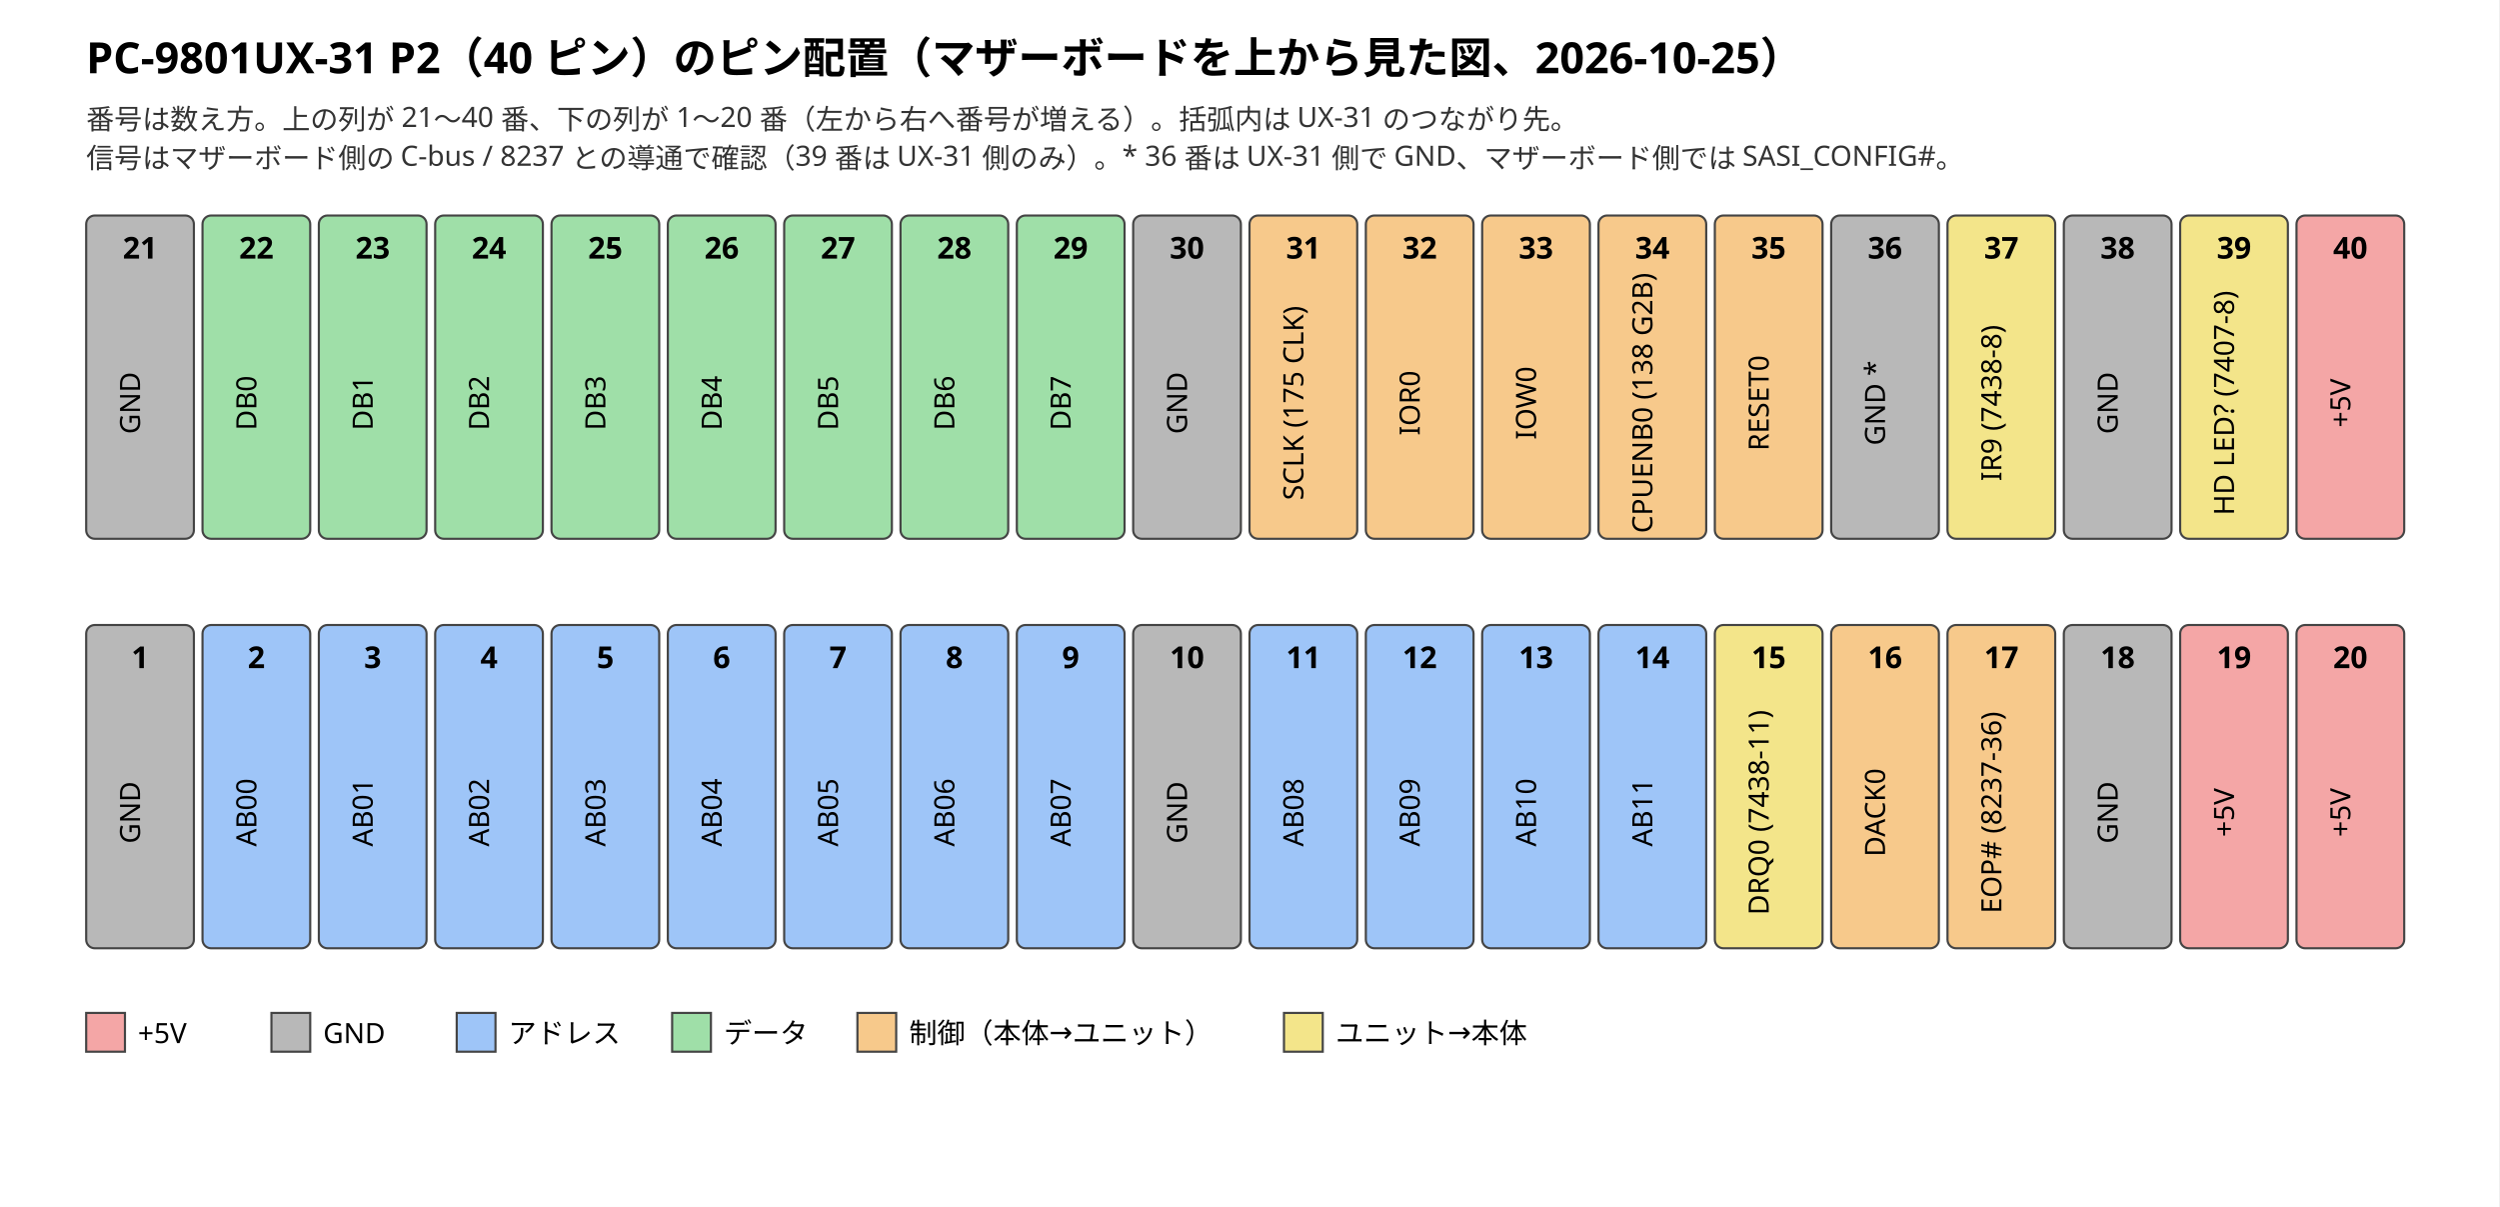
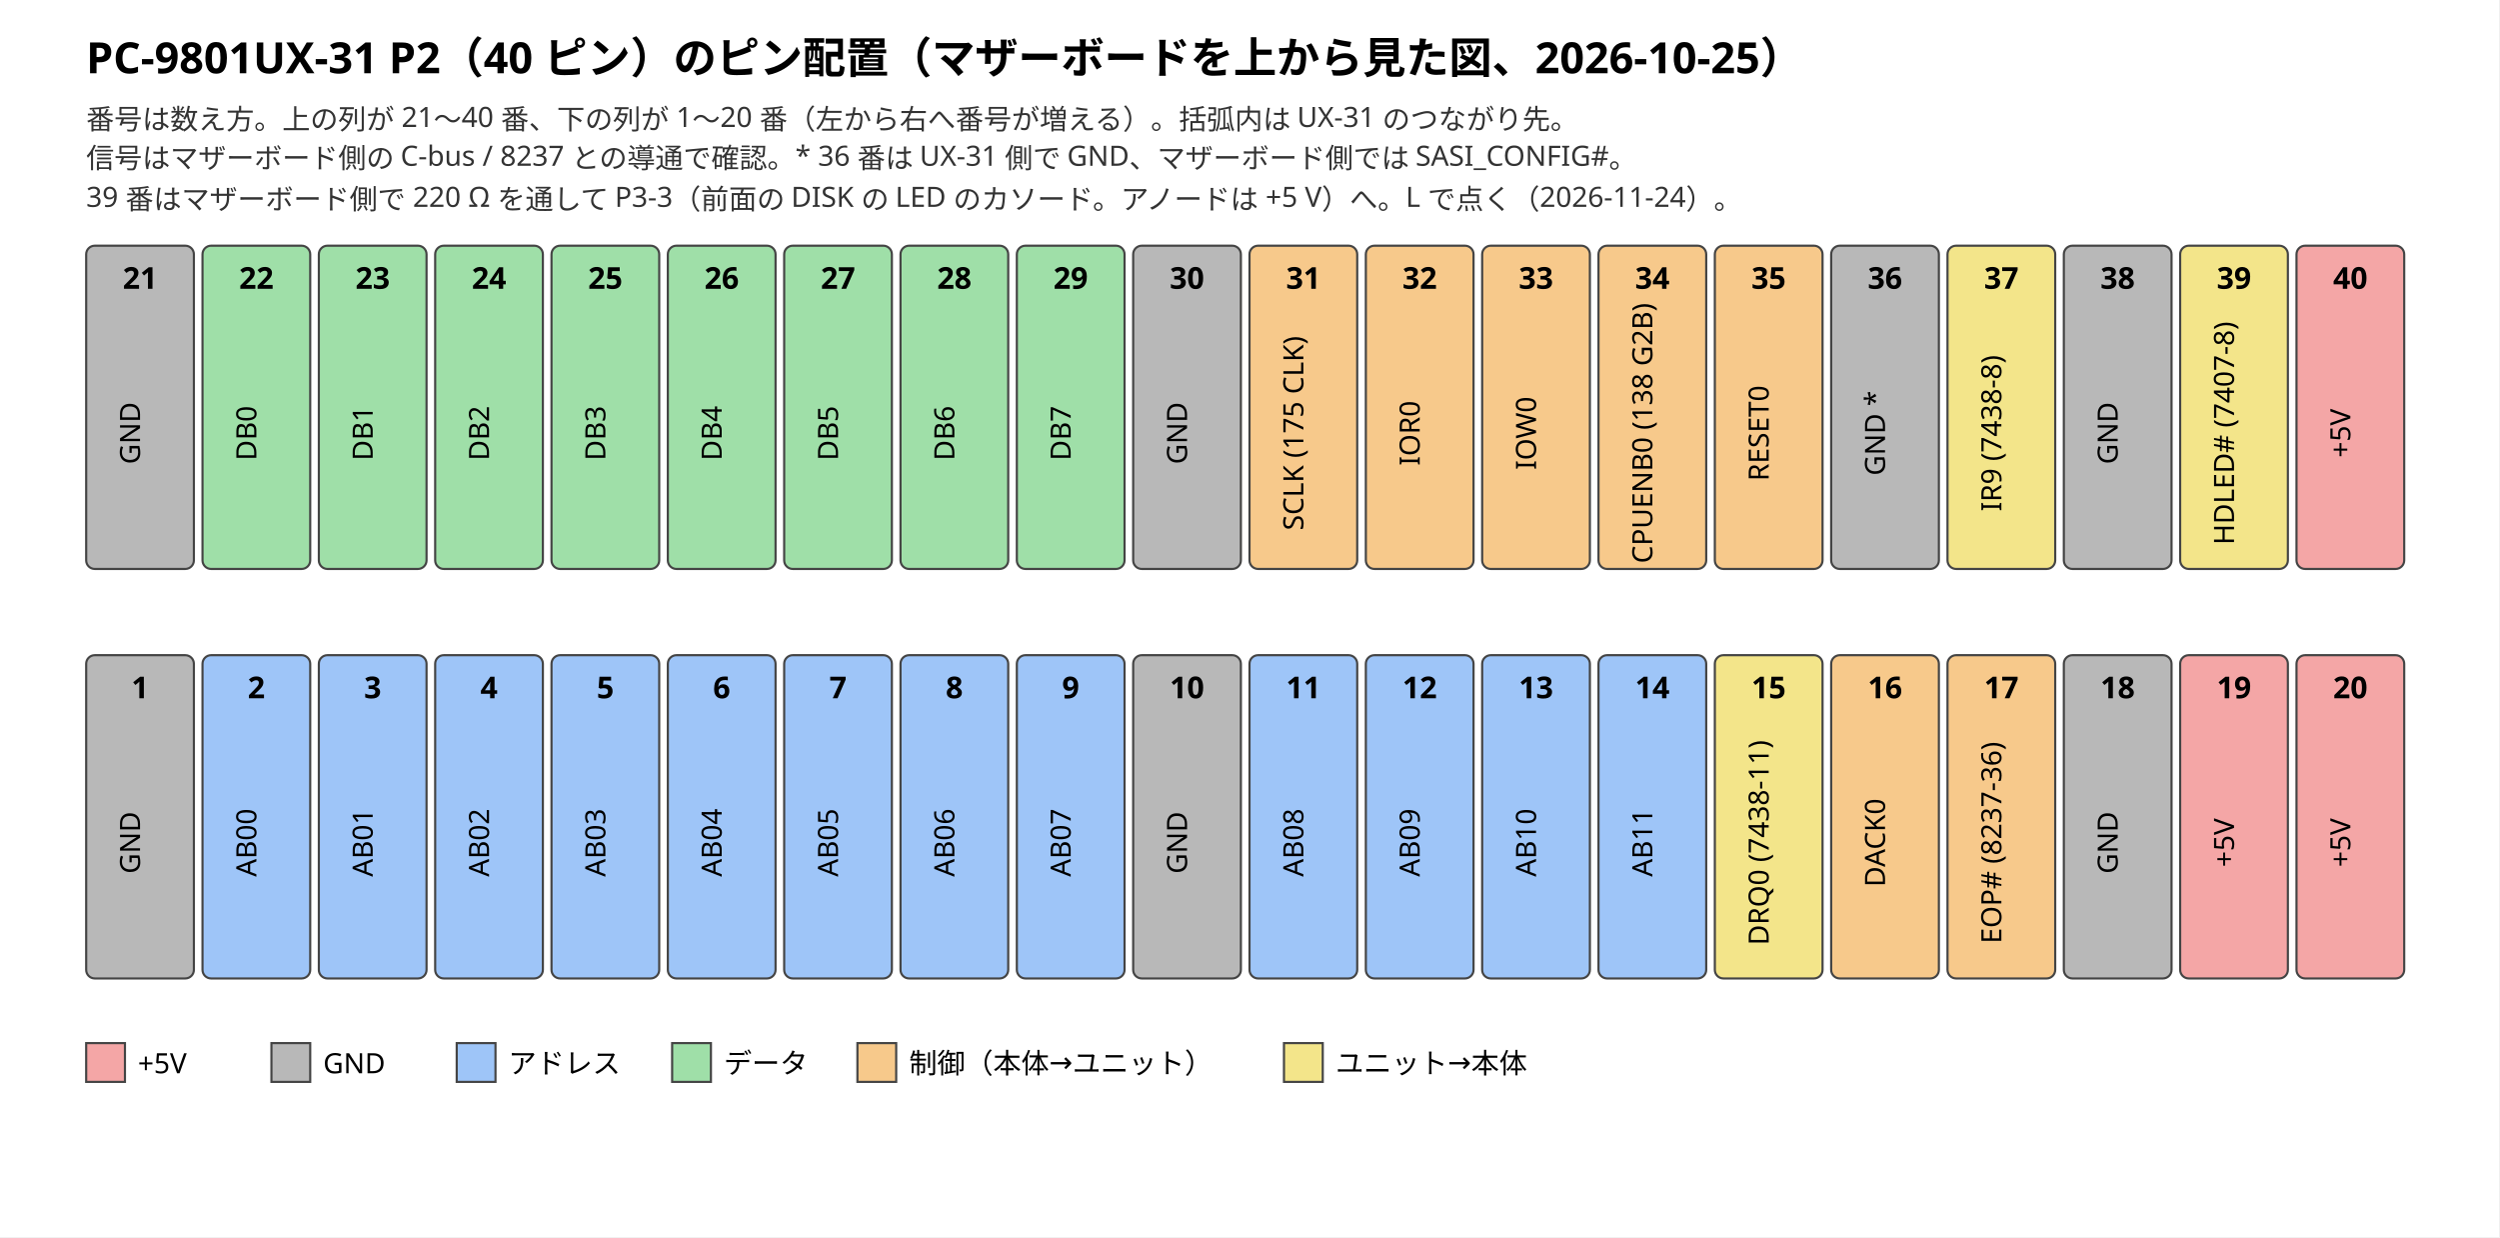
- <svg xmlns="http://www.w3.org/2000/svg" width="1160" height="560" viewBox="0 0 1160 560" font-family="sans-serif">
-   <rect width="1160" height="560" fill="#ffffff" />
+ <svg xmlns="http://www.w3.org/2000/svg" width="1160" height="574" viewBox="0 0 1160 574" font-family="sans-serif">
+   <rect width="1160" height="574" fill="#ffffff" />
  <text x="40" y="34" font-size="20" font-weight="bold" fill="#000">PC-9801UX-31 P2（40 ピン）のピン配置（マザーボードを上から見た図、2026-10-25）</text>
  <text x="40" y="60" font-size="13" fill="#333">番号は数え方。上の列が 21〜40 番、下の列が 1〜20 番（左から右へ番号が増える）。括弧内は UX-31 のつながり先。</text>
-   <text x="40" y="78" font-size="13" fill="#333">信号はマザーボード側の C-bus / 8237 との導通で確認（39 番は UX-31 側のみ）。* 36 番は UX-31 側で GND、マザーボード側では SASI_CONFIG#。</text>
-   <rect x="40" y="100" width="50" height="150" rx="4" fill="#b8b8b8" stroke="#444" />
-   <text x="65.0" y="120" font-size="14" font-weight="bold" text-anchor="middle" fill="#000">21</text>
-   <text x="65.0" y="187.0" font-size="13" text-anchor="middle" fill="#000" transform="rotate(-90 65.0 187.0)">GND</text>
-   <rect x="94" y="100" width="50" height="150" rx="4" fill="#9fdfa8" stroke="#444" />
-   <text x="119.0" y="120" font-size="14" font-weight="bold" text-anchor="middle" fill="#000">22</text>
-   <text x="119.0" y="187.0" font-size="13" text-anchor="middle" fill="#000" transform="rotate(-90 119.0 187.0)">DB0</text>
-   <rect x="148" y="100" width="50" height="150" rx="4" fill="#9fdfa8" stroke="#444" />
-   <text x="173.0" y="120" font-size="14" font-weight="bold" text-anchor="middle" fill="#000">23</text>
-   <text x="173.0" y="187.0" font-size="13" text-anchor="middle" fill="#000" transform="rotate(-90 173.0 187.0)">DB1</text>
-   <rect x="202" y="100" width="50" height="150" rx="4" fill="#9fdfa8" stroke="#444" />
-   <text x="227.0" y="120" font-size="14" font-weight="bold" text-anchor="middle" fill="#000">24</text>
-   <text x="227.0" y="187.0" font-size="13" text-anchor="middle" fill="#000" transform="rotate(-90 227.0 187.0)">DB2</text>
-   <rect x="256" y="100" width="50" height="150" rx="4" fill="#9fdfa8" stroke="#444" />
-   <text x="281.0" y="120" font-size="14" font-weight="bold" text-anchor="middle" fill="#000">25</text>
-   <text x="281.0" y="187.0" font-size="13" text-anchor="middle" fill="#000" transform="rotate(-90 281.0 187.0)">DB3</text>
-   <rect x="310" y="100" width="50" height="150" rx="4" fill="#9fdfa8" stroke="#444" />
-   <text x="335.0" y="120" font-size="14" font-weight="bold" text-anchor="middle" fill="#000">26</text>
-   <text x="335.0" y="187.0" font-size="13" text-anchor="middle" fill="#000" transform="rotate(-90 335.0 187.0)">DB4</text>
-   <rect x="364" y="100" width="50" height="150" rx="4" fill="#9fdfa8" stroke="#444" />
-   <text x="389.0" y="120" font-size="14" font-weight="bold" text-anchor="middle" fill="#000">27</text>
-   <text x="389.0" y="187.0" font-size="13" text-anchor="middle" fill="#000" transform="rotate(-90 389.0 187.0)">DB5</text>
-   <rect x="418" y="100" width="50" height="150" rx="4" fill="#9fdfa8" stroke="#444" />
-   <text x="443.0" y="120" font-size="14" font-weight="bold" text-anchor="middle" fill="#000">28</text>
-   <text x="443.0" y="187.0" font-size="13" text-anchor="middle" fill="#000" transform="rotate(-90 443.0 187.0)">DB6</text>
-   <rect x="472" y="100" width="50" height="150" rx="4" fill="#9fdfa8" stroke="#444" />
-   <text x="497.0" y="120" font-size="14" font-weight="bold" text-anchor="middle" fill="#000">29</text>
-   <text x="497.0" y="187.0" font-size="13" text-anchor="middle" fill="#000" transform="rotate(-90 497.0 187.0)">DB7</text>
-   <rect x="526" y="100" width="50" height="150" rx="4" fill="#b8b8b8" stroke="#444" />
-   <text x="551.0" y="120" font-size="14" font-weight="bold" text-anchor="middle" fill="#000">30</text>
-   <text x="551.0" y="187.0" font-size="13" text-anchor="middle" fill="#000" transform="rotate(-90 551.0 187.0)">GND</text>
-   <rect x="580" y="100" width="50" height="150" rx="4" fill="#f7c98b" stroke="#444" />
-   <text x="605.0" y="120" font-size="14" font-weight="bold" text-anchor="middle" fill="#000">31</text>
-   <text x="605.0" y="187.0" font-size="13" text-anchor="middle" fill="#000" transform="rotate(-90 605.0 187.0)">SCLK (175 CLK)</text>
-   <rect x="634" y="100" width="50" height="150" rx="4" fill="#f7c98b" stroke="#444" />
-   <text x="659.0" y="120" font-size="14" font-weight="bold" text-anchor="middle" fill="#000">32</text>
-   <text x="659.0" y="187.0" font-size="13" text-anchor="middle" fill="#000" transform="rotate(-90 659.0 187.0)">IOR0</text>
-   <rect x="688" y="100" width="50" height="150" rx="4" fill="#f7c98b" stroke="#444" />
-   <text x="713.0" y="120" font-size="14" font-weight="bold" text-anchor="middle" fill="#000">33</text>
-   <text x="713.0" y="187.0" font-size="13" text-anchor="middle" fill="#000" transform="rotate(-90 713.0 187.0)">IOW0</text>
-   <rect x="742" y="100" width="50" height="150" rx="4" fill="#f7c98b" stroke="#444" />
-   <text x="767.0" y="120" font-size="14" font-weight="bold" text-anchor="middle" fill="#000">34</text>
-   <text x="767.0" y="187.0" font-size="13" text-anchor="middle" fill="#000" transform="rotate(-90 767.0 187.0)">CPUENB0 (138 G2B)</text>
-   <rect x="796" y="100" width="50" height="150" rx="4" fill="#f7c98b" stroke="#444" />
-   <text x="821.0" y="120" font-size="14" font-weight="bold" text-anchor="middle" fill="#000">35</text>
-   <text x="821.0" y="187.0" font-size="13" text-anchor="middle" fill="#000" transform="rotate(-90 821.0 187.0)">RESET0</text>
-   <rect x="850" y="100" width="50" height="150" rx="4" fill="#b8b8b8" stroke="#444" />
-   <text x="875.0" y="120" font-size="14" font-weight="bold" text-anchor="middle" fill="#000">36</text>
-   <text x="875.0" y="187.0" font-size="13" text-anchor="middle" fill="#000" transform="rotate(-90 875.0 187.0)">GND *</text>
-   <rect x="904" y="100" width="50" height="150" rx="4" fill="#f3e58a" stroke="#444" />
-   <text x="929.0" y="120" font-size="14" font-weight="bold" text-anchor="middle" fill="#000">37</text>
-   <text x="929.0" y="187.0" font-size="13" text-anchor="middle" fill="#000" transform="rotate(-90 929.0 187.0)">IR9 (7438-8)</text>
-   <rect x="958" y="100" width="50" height="150" rx="4" fill="#b8b8b8" stroke="#444" />
-   <text x="983.0" y="120" font-size="14" font-weight="bold" text-anchor="middle" fill="#000">38</text>
-   <text x="983.0" y="187.0" font-size="13" text-anchor="middle" fill="#000" transform="rotate(-90 983.0 187.0)">GND</text>
-   <rect x="1012" y="100" width="50" height="150" rx="4" fill="#f3e58a" stroke="#444" />
-   <text x="1037.0" y="120" font-size="14" font-weight="bold" text-anchor="middle" fill="#000">39</text>
-   <text x="1037.0" y="187.0" font-size="13" text-anchor="middle" fill="#000" transform="rotate(-90 1037.0 187.0)">HD LED? (7407-8)</text>
-   <rect x="1066" y="100" width="50" height="150" rx="4" fill="#f4a6a6" stroke="#444" />
-   <text x="1091.0" y="120" font-size="14" font-weight="bold" text-anchor="middle" fill="#000">40</text>
-   <text x="1091.0" y="187.0" font-size="13" text-anchor="middle" fill="#000" transform="rotate(-90 1091.0 187.0)">+5V</text>
-   <rect x="40" y="290" width="50" height="150" rx="4" fill="#b8b8b8" stroke="#444" />
-   <text x="65.0" y="310" font-size="14" font-weight="bold" text-anchor="middle" fill="#000">1</text>
-   <text x="65.0" y="377.0" font-size="13" text-anchor="middle" fill="#000" transform="rotate(-90 65.0 377.0)">GND</text>
-   <rect x="94" y="290" width="50" height="150" rx="4" fill="#9ec5f8" stroke="#444" />
-   <text x="119.0" y="310" font-size="14" font-weight="bold" text-anchor="middle" fill="#000">2</text>
-   <text x="119.0" y="377.0" font-size="13" text-anchor="middle" fill="#000" transform="rotate(-90 119.0 377.0)">AB00</text>
-   <rect x="148" y="290" width="50" height="150" rx="4" fill="#9ec5f8" stroke="#444" />
-   <text x="173.0" y="310" font-size="14" font-weight="bold" text-anchor="middle" fill="#000">3</text>
-   <text x="173.0" y="377.0" font-size="13" text-anchor="middle" fill="#000" transform="rotate(-90 173.0 377.0)">AB01</text>
-   <rect x="202" y="290" width="50" height="150" rx="4" fill="#9ec5f8" stroke="#444" />
-   <text x="227.0" y="310" font-size="14" font-weight="bold" text-anchor="middle" fill="#000">4</text>
-   <text x="227.0" y="377.0" font-size="13" text-anchor="middle" fill="#000" transform="rotate(-90 227.0 377.0)">AB02</text>
-   <rect x="256" y="290" width="50" height="150" rx="4" fill="#9ec5f8" stroke="#444" />
-   <text x="281.0" y="310" font-size="14" font-weight="bold" text-anchor="middle" fill="#000">5</text>
-   <text x="281.0" y="377.0" font-size="13" text-anchor="middle" fill="#000" transform="rotate(-90 281.0 377.0)">AB03</text>
-   <rect x="310" y="290" width="50" height="150" rx="4" fill="#9ec5f8" stroke="#444" />
-   <text x="335.0" y="310" font-size="14" font-weight="bold" text-anchor="middle" fill="#000">6</text>
-   <text x="335.0" y="377.0" font-size="13" text-anchor="middle" fill="#000" transform="rotate(-90 335.0 377.0)">AB04</text>
-   <rect x="364" y="290" width="50" height="150" rx="4" fill="#9ec5f8" stroke="#444" />
-   <text x="389.0" y="310" font-size="14" font-weight="bold" text-anchor="middle" fill="#000">7</text>
-   <text x="389.0" y="377.0" font-size="13" text-anchor="middle" fill="#000" transform="rotate(-90 389.0 377.0)">AB05</text>
-   <rect x="418" y="290" width="50" height="150" rx="4" fill="#9ec5f8" stroke="#444" />
-   <text x="443.0" y="310" font-size="14" font-weight="bold" text-anchor="middle" fill="#000">8</text>
-   <text x="443.0" y="377.0" font-size="13" text-anchor="middle" fill="#000" transform="rotate(-90 443.0 377.0)">AB06</text>
-   <rect x="472" y="290" width="50" height="150" rx="4" fill="#9ec5f8" stroke="#444" />
-   <text x="497.0" y="310" font-size="14" font-weight="bold" text-anchor="middle" fill="#000">9</text>
-   <text x="497.0" y="377.0" font-size="13" text-anchor="middle" fill="#000" transform="rotate(-90 497.0 377.0)">AB07</text>
-   <rect x="526" y="290" width="50" height="150" rx="4" fill="#b8b8b8" stroke="#444" />
-   <text x="551.0" y="310" font-size="14" font-weight="bold" text-anchor="middle" fill="#000">10</text>
-   <text x="551.0" y="377.0" font-size="13" text-anchor="middle" fill="#000" transform="rotate(-90 551.0 377.0)">GND</text>
-   <rect x="580" y="290" width="50" height="150" rx="4" fill="#9ec5f8" stroke="#444" />
-   <text x="605.0" y="310" font-size="14" font-weight="bold" text-anchor="middle" fill="#000">11</text>
-   <text x="605.0" y="377.0" font-size="13" text-anchor="middle" fill="#000" transform="rotate(-90 605.0 377.0)">AB08</text>
-   <rect x="634" y="290" width="50" height="150" rx="4" fill="#9ec5f8" stroke="#444" />
-   <text x="659.0" y="310" font-size="14" font-weight="bold" text-anchor="middle" fill="#000">12</text>
-   <text x="659.0" y="377.0" font-size="13" text-anchor="middle" fill="#000" transform="rotate(-90 659.0 377.0)">AB09</text>
-   <rect x="688" y="290" width="50" height="150" rx="4" fill="#9ec5f8" stroke="#444" />
-   <text x="713.0" y="310" font-size="14" font-weight="bold" text-anchor="middle" fill="#000">13</text>
-   <text x="713.0" y="377.0" font-size="13" text-anchor="middle" fill="#000" transform="rotate(-90 713.0 377.0)">AB10</text>
-   <rect x="742" y="290" width="50" height="150" rx="4" fill="#9ec5f8" stroke="#444" />
-   <text x="767.0" y="310" font-size="14" font-weight="bold" text-anchor="middle" fill="#000">14</text>
-   <text x="767.0" y="377.0" font-size="13" text-anchor="middle" fill="#000" transform="rotate(-90 767.0 377.0)">AB11</text>
-   <rect x="796" y="290" width="50" height="150" rx="4" fill="#f3e58a" stroke="#444" />
-   <text x="821.0" y="310" font-size="14" font-weight="bold" text-anchor="middle" fill="#000">15</text>
-   <text x="821.0" y="377.0" font-size="13" text-anchor="middle" fill="#000" transform="rotate(-90 821.0 377.0)">DRQ0 (7438-11)</text>
-   <rect x="850" y="290" width="50" height="150" rx="4" fill="#f7c98b" stroke="#444" />
-   <text x="875.0" y="310" font-size="14" font-weight="bold" text-anchor="middle" fill="#000">16</text>
-   <text x="875.0" y="377.0" font-size="13" text-anchor="middle" fill="#000" transform="rotate(-90 875.0 377.0)">DACK0</text>
-   <rect x="904" y="290" width="50" height="150" rx="4" fill="#f7c98b" stroke="#444" />
-   <text x="929.0" y="310" font-size="14" font-weight="bold" text-anchor="middle" fill="#000">17</text>
-   <text x="929.0" y="377.0" font-size="13" text-anchor="middle" fill="#000" transform="rotate(-90 929.0 377.0)">EOP# (8237-36)</text>
-   <rect x="958" y="290" width="50" height="150" rx="4" fill="#b8b8b8" stroke="#444" />
-   <text x="983.0" y="310" font-size="14" font-weight="bold" text-anchor="middle" fill="#000">18</text>
-   <text x="983.0" y="377.0" font-size="13" text-anchor="middle" fill="#000" transform="rotate(-90 983.0 377.0)">GND</text>
-   <rect x="1012" y="290" width="50" height="150" rx="4" fill="#f4a6a6" stroke="#444" />
-   <text x="1037.0" y="310" font-size="14" font-weight="bold" text-anchor="middle" fill="#000">19</text>
-   <text x="1037.0" y="377.0" font-size="13" text-anchor="middle" fill="#000" transform="rotate(-90 1037.0 377.0)">+5V</text>
-   <rect x="1066" y="290" width="50" height="150" rx="4" fill="#f4a6a6" stroke="#444" />
-   <text x="1091.0" y="310" font-size="14" font-weight="bold" text-anchor="middle" fill="#000">20</text>
-   <text x="1091.0" y="377.0" font-size="13" text-anchor="middle" fill="#000" transform="rotate(-90 1091.0 377.0)">+5V</text>
-   <rect x="40" y="470" width="18" height="18" fill="#f4a6a6" stroke="#444" />
-   <text x="64" y="484" font-size="13" fill="#000">+5V</text>
-   <rect x="126" y="470" width="18" height="18" fill="#b8b8b8" stroke="#444" />
-   <text x="150" y="484" font-size="13" fill="#000">GND</text>
-   <rect x="212" y="470" width="18" height="18" fill="#9ec5f8" stroke="#444" />
-   <text x="236" y="484" font-size="13" fill="#000">アドレス</text>
-   <rect x="312" y="470" width="18" height="18" fill="#9fdfa8" stroke="#444" />
-   <text x="336" y="484" font-size="13" fill="#000">データ</text>
-   <rect x="398" y="470" width="18" height="18" fill="#f7c98b" stroke="#444" />
-   <text x="422" y="484" font-size="13" fill="#000">制御（本体→ユニット）</text>
-   <rect x="596" y="470" width="18" height="18" fill="#f3e58a" stroke="#444" />
-   <text x="620" y="484" font-size="13" fill="#000">ユニット→本体</text>
+   <text x="40" y="78" font-size="13" fill="#333">信号はマザーボード側の C-bus / 8237 との導通で確認。* 36 番は UX-31 側で GND、マザーボード側では SASI_CONFIG#。</text>
+   <text x="40" y="96" font-size="13" fill="#333">39 番はマザーボード側で 220 Ω を通して P3-3（前面の DISK の LED のカソード。アノードは +5 V）へ。L で点く（2026-11-24）。</text>
+   <rect x="40" y="114" width="50" height="150" rx="4" fill="#b8b8b8" stroke="#444" />
+   <text x="65.0" y="134" font-size="14" font-weight="bold" text-anchor="middle" fill="#000">21</text>
+   <text x="65.0" y="201.0" font-size="13" text-anchor="middle" fill="#000" transform="rotate(-90 65.0 201.0)">GND</text>
+   <rect x="94" y="114" width="50" height="150" rx="4" fill="#9fdfa8" stroke="#444" />
+   <text x="119.0" y="134" font-size="14" font-weight="bold" text-anchor="middle" fill="#000">22</text>
+   <text x="119.0" y="201.0" font-size="13" text-anchor="middle" fill="#000" transform="rotate(-90 119.0 201.0)">DB0</text>
+   <rect x="148" y="114" width="50" height="150" rx="4" fill="#9fdfa8" stroke="#444" />
+   <text x="173.0" y="134" font-size="14" font-weight="bold" text-anchor="middle" fill="#000">23</text>
+   <text x="173.0" y="201.0" font-size="13" text-anchor="middle" fill="#000" transform="rotate(-90 173.0 201.0)">DB1</text>
+   <rect x="202" y="114" width="50" height="150" rx="4" fill="#9fdfa8" stroke="#444" />
+   <text x="227.0" y="134" font-size="14" font-weight="bold" text-anchor="middle" fill="#000">24</text>
+   <text x="227.0" y="201.0" font-size="13" text-anchor="middle" fill="#000" transform="rotate(-90 227.0 201.0)">DB2</text>
+   <rect x="256" y="114" width="50" height="150" rx="4" fill="#9fdfa8" stroke="#444" />
+   <text x="281.0" y="134" font-size="14" font-weight="bold" text-anchor="middle" fill="#000">25</text>
+   <text x="281.0" y="201.0" font-size="13" text-anchor="middle" fill="#000" transform="rotate(-90 281.0 201.0)">DB3</text>
+   <rect x="310" y="114" width="50" height="150" rx="4" fill="#9fdfa8" stroke="#444" />
+   <text x="335.0" y="134" font-size="14" font-weight="bold" text-anchor="middle" fill="#000">26</text>
+   <text x="335.0" y="201.0" font-size="13" text-anchor="middle" fill="#000" transform="rotate(-90 335.0 201.0)">DB4</text>
+   <rect x="364" y="114" width="50" height="150" rx="4" fill="#9fdfa8" stroke="#444" />
+   <text x="389.0" y="134" font-size="14" font-weight="bold" text-anchor="middle" fill="#000">27</text>
+   <text x="389.0" y="201.0" font-size="13" text-anchor="middle" fill="#000" transform="rotate(-90 389.0 201.0)">DB5</text>
+   <rect x="418" y="114" width="50" height="150" rx="4" fill="#9fdfa8" stroke="#444" />
+   <text x="443.0" y="134" font-size="14" font-weight="bold" text-anchor="middle" fill="#000">28</text>
+   <text x="443.0" y="201.0" font-size="13" text-anchor="middle" fill="#000" transform="rotate(-90 443.0 201.0)">DB6</text>
+   <rect x="472" y="114" width="50" height="150" rx="4" fill="#9fdfa8" stroke="#444" />
+   <text x="497.0" y="134" font-size="14" font-weight="bold" text-anchor="middle" fill="#000">29</text>
+   <text x="497.0" y="201.0" font-size="13" text-anchor="middle" fill="#000" transform="rotate(-90 497.0 201.0)">DB7</text>
+   <rect x="526" y="114" width="50" height="150" rx="4" fill="#b8b8b8" stroke="#444" />
+   <text x="551.0" y="134" font-size="14" font-weight="bold" text-anchor="middle" fill="#000">30</text>
+   <text x="551.0" y="201.0" font-size="13" text-anchor="middle" fill="#000" transform="rotate(-90 551.0 201.0)">GND</text>
+   <rect x="580" y="114" width="50" height="150" rx="4" fill="#f7c98b" stroke="#444" />
+   <text x="605.0" y="134" font-size="14" font-weight="bold" text-anchor="middle" fill="#000">31</text>
+   <text x="605.0" y="201.0" font-size="13" text-anchor="middle" fill="#000" transform="rotate(-90 605.0 201.0)">SCLK (175 CLK)</text>
+   <rect x="634" y="114" width="50" height="150" rx="4" fill="#f7c98b" stroke="#444" />
+   <text x="659.0" y="134" font-size="14" font-weight="bold" text-anchor="middle" fill="#000">32</text>
+   <text x="659.0" y="201.0" font-size="13" text-anchor="middle" fill="#000" transform="rotate(-90 659.0 201.0)">IOR0</text>
+   <rect x="688" y="114" width="50" height="150" rx="4" fill="#f7c98b" stroke="#444" />
+   <text x="713.0" y="134" font-size="14" font-weight="bold" text-anchor="middle" fill="#000">33</text>
+   <text x="713.0" y="201.0" font-size="13" text-anchor="middle" fill="#000" transform="rotate(-90 713.0 201.0)">IOW0</text>
+   <rect x="742" y="114" width="50" height="150" rx="4" fill="#f7c98b" stroke="#444" />
+   <text x="767.0" y="134" font-size="14" font-weight="bold" text-anchor="middle" fill="#000">34</text>
+   <text x="767.0" y="201.0" font-size="13" text-anchor="middle" fill="#000" transform="rotate(-90 767.0 201.0)">CPUENB0 (138 G2B)</text>
+   <rect x="796" y="114" width="50" height="150" rx="4" fill="#f7c98b" stroke="#444" />
+   <text x="821.0" y="134" font-size="14" font-weight="bold" text-anchor="middle" fill="#000">35</text>
+   <text x="821.0" y="201.0" font-size="13" text-anchor="middle" fill="#000" transform="rotate(-90 821.0 201.0)">RESET0</text>
+   <rect x="850" y="114" width="50" height="150" rx="4" fill="#b8b8b8" stroke="#444" />
+   <text x="875.0" y="134" font-size="14" font-weight="bold" text-anchor="middle" fill="#000">36</text>
+   <text x="875.0" y="201.0" font-size="13" text-anchor="middle" fill="#000" transform="rotate(-90 875.0 201.0)">GND *</text>
+   <rect x="904" y="114" width="50" height="150" rx="4" fill="#f3e58a" stroke="#444" />
+   <text x="929.0" y="134" font-size="14" font-weight="bold" text-anchor="middle" fill="#000">37</text>
+   <text x="929.0" y="201.0" font-size="13" text-anchor="middle" fill="#000" transform="rotate(-90 929.0 201.0)">IR9 (7438-8)</text>
+   <rect x="958" y="114" width="50" height="150" rx="4" fill="#b8b8b8" stroke="#444" />
+   <text x="983.0" y="134" font-size="14" font-weight="bold" text-anchor="middle" fill="#000">38</text>
+   <text x="983.0" y="201.0" font-size="13" text-anchor="middle" fill="#000" transform="rotate(-90 983.0 201.0)">GND</text>
+   <rect x="1012" y="114" width="50" height="150" rx="4" fill="#f3e58a" stroke="#444" />
+   <text x="1037.0" y="134" font-size="14" font-weight="bold" text-anchor="middle" fill="#000">39</text>
+   <text x="1037.0" y="201.0" font-size="13" text-anchor="middle" fill="#000" transform="rotate(-90 1037.0 201.0)">HDLED# (7407-8)</text>
+   <rect x="1066" y="114" width="50" height="150" rx="4" fill="#f4a6a6" stroke="#444" />
+   <text x="1091.0" y="134" font-size="14" font-weight="bold" text-anchor="middle" fill="#000">40</text>
+   <text x="1091.0" y="201.0" font-size="13" text-anchor="middle" fill="#000" transform="rotate(-90 1091.0 201.0)">+5V</text>
+   <rect x="40" y="304" width="50" height="150" rx="4" fill="#b8b8b8" stroke="#444" />
+   <text x="65.0" y="324" font-size="14" font-weight="bold" text-anchor="middle" fill="#000">1</text>
+   <text x="65.0" y="391.0" font-size="13" text-anchor="middle" fill="#000" transform="rotate(-90 65.0 391.0)">GND</text>
+   <rect x="94" y="304" width="50" height="150" rx="4" fill="#9ec5f8" stroke="#444" />
+   <text x="119.0" y="324" font-size="14" font-weight="bold" text-anchor="middle" fill="#000">2</text>
+   <text x="119.0" y="391.0" font-size="13" text-anchor="middle" fill="#000" transform="rotate(-90 119.0 391.0)">AB00</text>
+   <rect x="148" y="304" width="50" height="150" rx="4" fill="#9ec5f8" stroke="#444" />
+   <text x="173.0" y="324" font-size="14" font-weight="bold" text-anchor="middle" fill="#000">3</text>
+   <text x="173.0" y="391.0" font-size="13" text-anchor="middle" fill="#000" transform="rotate(-90 173.0 391.0)">AB01</text>
+   <rect x="202" y="304" width="50" height="150" rx="4" fill="#9ec5f8" stroke="#444" />
+   <text x="227.0" y="324" font-size="14" font-weight="bold" text-anchor="middle" fill="#000">4</text>
+   <text x="227.0" y="391.0" font-size="13" text-anchor="middle" fill="#000" transform="rotate(-90 227.0 391.0)">AB02</text>
+   <rect x="256" y="304" width="50" height="150" rx="4" fill="#9ec5f8" stroke="#444" />
+   <text x="281.0" y="324" font-size="14" font-weight="bold" text-anchor="middle" fill="#000">5</text>
+   <text x="281.0" y="391.0" font-size="13" text-anchor="middle" fill="#000" transform="rotate(-90 281.0 391.0)">AB03</text>
+   <rect x="310" y="304" width="50" height="150" rx="4" fill="#9ec5f8" stroke="#444" />
+   <text x="335.0" y="324" font-size="14" font-weight="bold" text-anchor="middle" fill="#000">6</text>
+   <text x="335.0" y="391.0" font-size="13" text-anchor="middle" fill="#000" transform="rotate(-90 335.0 391.0)">AB04</text>
+   <rect x="364" y="304" width="50" height="150" rx="4" fill="#9ec5f8" stroke="#444" />
+   <text x="389.0" y="324" font-size="14" font-weight="bold" text-anchor="middle" fill="#000">7</text>
+   <text x="389.0" y="391.0" font-size="13" text-anchor="middle" fill="#000" transform="rotate(-90 389.0 391.0)">AB05</text>
+   <rect x="418" y="304" width="50" height="150" rx="4" fill="#9ec5f8" stroke="#444" />
+   <text x="443.0" y="324" font-size="14" font-weight="bold" text-anchor="middle" fill="#000">8</text>
+   <text x="443.0" y="391.0" font-size="13" text-anchor="middle" fill="#000" transform="rotate(-90 443.0 391.0)">AB06</text>
+   <rect x="472" y="304" width="50" height="150" rx="4" fill="#9ec5f8" stroke="#444" />
+   <text x="497.0" y="324" font-size="14" font-weight="bold" text-anchor="middle" fill="#000">9</text>
+   <text x="497.0" y="391.0" font-size="13" text-anchor="middle" fill="#000" transform="rotate(-90 497.0 391.0)">AB07</text>
+   <rect x="526" y="304" width="50" height="150" rx="4" fill="#b8b8b8" stroke="#444" />
+   <text x="551.0" y="324" font-size="14" font-weight="bold" text-anchor="middle" fill="#000">10</text>
+   <text x="551.0" y="391.0" font-size="13" text-anchor="middle" fill="#000" transform="rotate(-90 551.0 391.0)">GND</text>
+   <rect x="580" y="304" width="50" height="150" rx="4" fill="#9ec5f8" stroke="#444" />
+   <text x="605.0" y="324" font-size="14" font-weight="bold" text-anchor="middle" fill="#000">11</text>
+   <text x="605.0" y="391.0" font-size="13" text-anchor="middle" fill="#000" transform="rotate(-90 605.0 391.0)">AB08</text>
+   <rect x="634" y="304" width="50" height="150" rx="4" fill="#9ec5f8" stroke="#444" />
+   <text x="659.0" y="324" font-size="14" font-weight="bold" text-anchor="middle" fill="#000">12</text>
+   <text x="659.0" y="391.0" font-size="13" text-anchor="middle" fill="#000" transform="rotate(-90 659.0 391.0)">AB09</text>
+   <rect x="688" y="304" width="50" height="150" rx="4" fill="#9ec5f8" stroke="#444" />
+   <text x="713.0" y="324" font-size="14" font-weight="bold" text-anchor="middle" fill="#000">13</text>
+   <text x="713.0" y="391.0" font-size="13" text-anchor="middle" fill="#000" transform="rotate(-90 713.0 391.0)">AB10</text>
+   <rect x="742" y="304" width="50" height="150" rx="4" fill="#9ec5f8" stroke="#444" />
+   <text x="767.0" y="324" font-size="14" font-weight="bold" text-anchor="middle" fill="#000">14</text>
+   <text x="767.0" y="391.0" font-size="13" text-anchor="middle" fill="#000" transform="rotate(-90 767.0 391.0)">AB11</text>
+   <rect x="796" y="304" width="50" height="150" rx="4" fill="#f3e58a" stroke="#444" />
+   <text x="821.0" y="324" font-size="14" font-weight="bold" text-anchor="middle" fill="#000">15</text>
+   <text x="821.0" y="391.0" font-size="13" text-anchor="middle" fill="#000" transform="rotate(-90 821.0 391.0)">DRQ0 (7438-11)</text>
+   <rect x="850" y="304" width="50" height="150" rx="4" fill="#f7c98b" stroke="#444" />
+   <text x="875.0" y="324" font-size="14" font-weight="bold" text-anchor="middle" fill="#000">16</text>
+   <text x="875.0" y="391.0" font-size="13" text-anchor="middle" fill="#000" transform="rotate(-90 875.0 391.0)">DACK0</text>
+   <rect x="904" y="304" width="50" height="150" rx="4" fill="#f7c98b" stroke="#444" />
+   <text x="929.0" y="324" font-size="14" font-weight="bold" text-anchor="middle" fill="#000">17</text>
+   <text x="929.0" y="391.0" font-size="13" text-anchor="middle" fill="#000" transform="rotate(-90 929.0 391.0)">EOP# (8237-36)</text>
+   <rect x="958" y="304" width="50" height="150" rx="4" fill="#b8b8b8" stroke="#444" />
+   <text x="983.0" y="324" font-size="14" font-weight="bold" text-anchor="middle" fill="#000">18</text>
+   <text x="983.0" y="391.0" font-size="13" text-anchor="middle" fill="#000" transform="rotate(-90 983.0 391.0)">GND</text>
+   <rect x="1012" y="304" width="50" height="150" rx="4" fill="#f4a6a6" stroke="#444" />
+   <text x="1037.0" y="324" font-size="14" font-weight="bold" text-anchor="middle" fill="#000">19</text>
+   <text x="1037.0" y="391.0" font-size="13" text-anchor="middle" fill="#000" transform="rotate(-90 1037.0 391.0)">+5V</text>
+   <rect x="1066" y="304" width="50" height="150" rx="4" fill="#f4a6a6" stroke="#444" />
+   <text x="1091.0" y="324" font-size="14" font-weight="bold" text-anchor="middle" fill="#000">20</text>
+   <text x="1091.0" y="391.0" font-size="13" text-anchor="middle" fill="#000" transform="rotate(-90 1091.0 391.0)">+5V</text>
+   <rect x="40" y="484" width="18" height="18" fill="#f4a6a6" stroke="#444" />
+   <text x="64" y="498" font-size="13" fill="#000">+5V</text>
+   <rect x="126" y="484" width="18" height="18" fill="#b8b8b8" stroke="#444" />
+   <text x="150" y="498" font-size="13" fill="#000">GND</text>
+   <rect x="212" y="484" width="18" height="18" fill="#9ec5f8" stroke="#444" />
+   <text x="236" y="498" font-size="13" fill="#000">アドレス</text>
+   <rect x="312" y="484" width="18" height="18" fill="#9fdfa8" stroke="#444" />
+   <text x="336" y="498" font-size="13" fill="#000">データ</text>
+   <rect x="398" y="484" width="18" height="18" fill="#f7c98b" stroke="#444" />
+   <text x="422" y="498" font-size="13" fill="#000">制御（本体→ユニット）</text>
+   <rect x="596" y="484" width="18" height="18" fill="#f3e58a" stroke="#444" />
+   <text x="620" y="498" font-size="13" fill="#000">ユニット→本体</text>
</svg>
